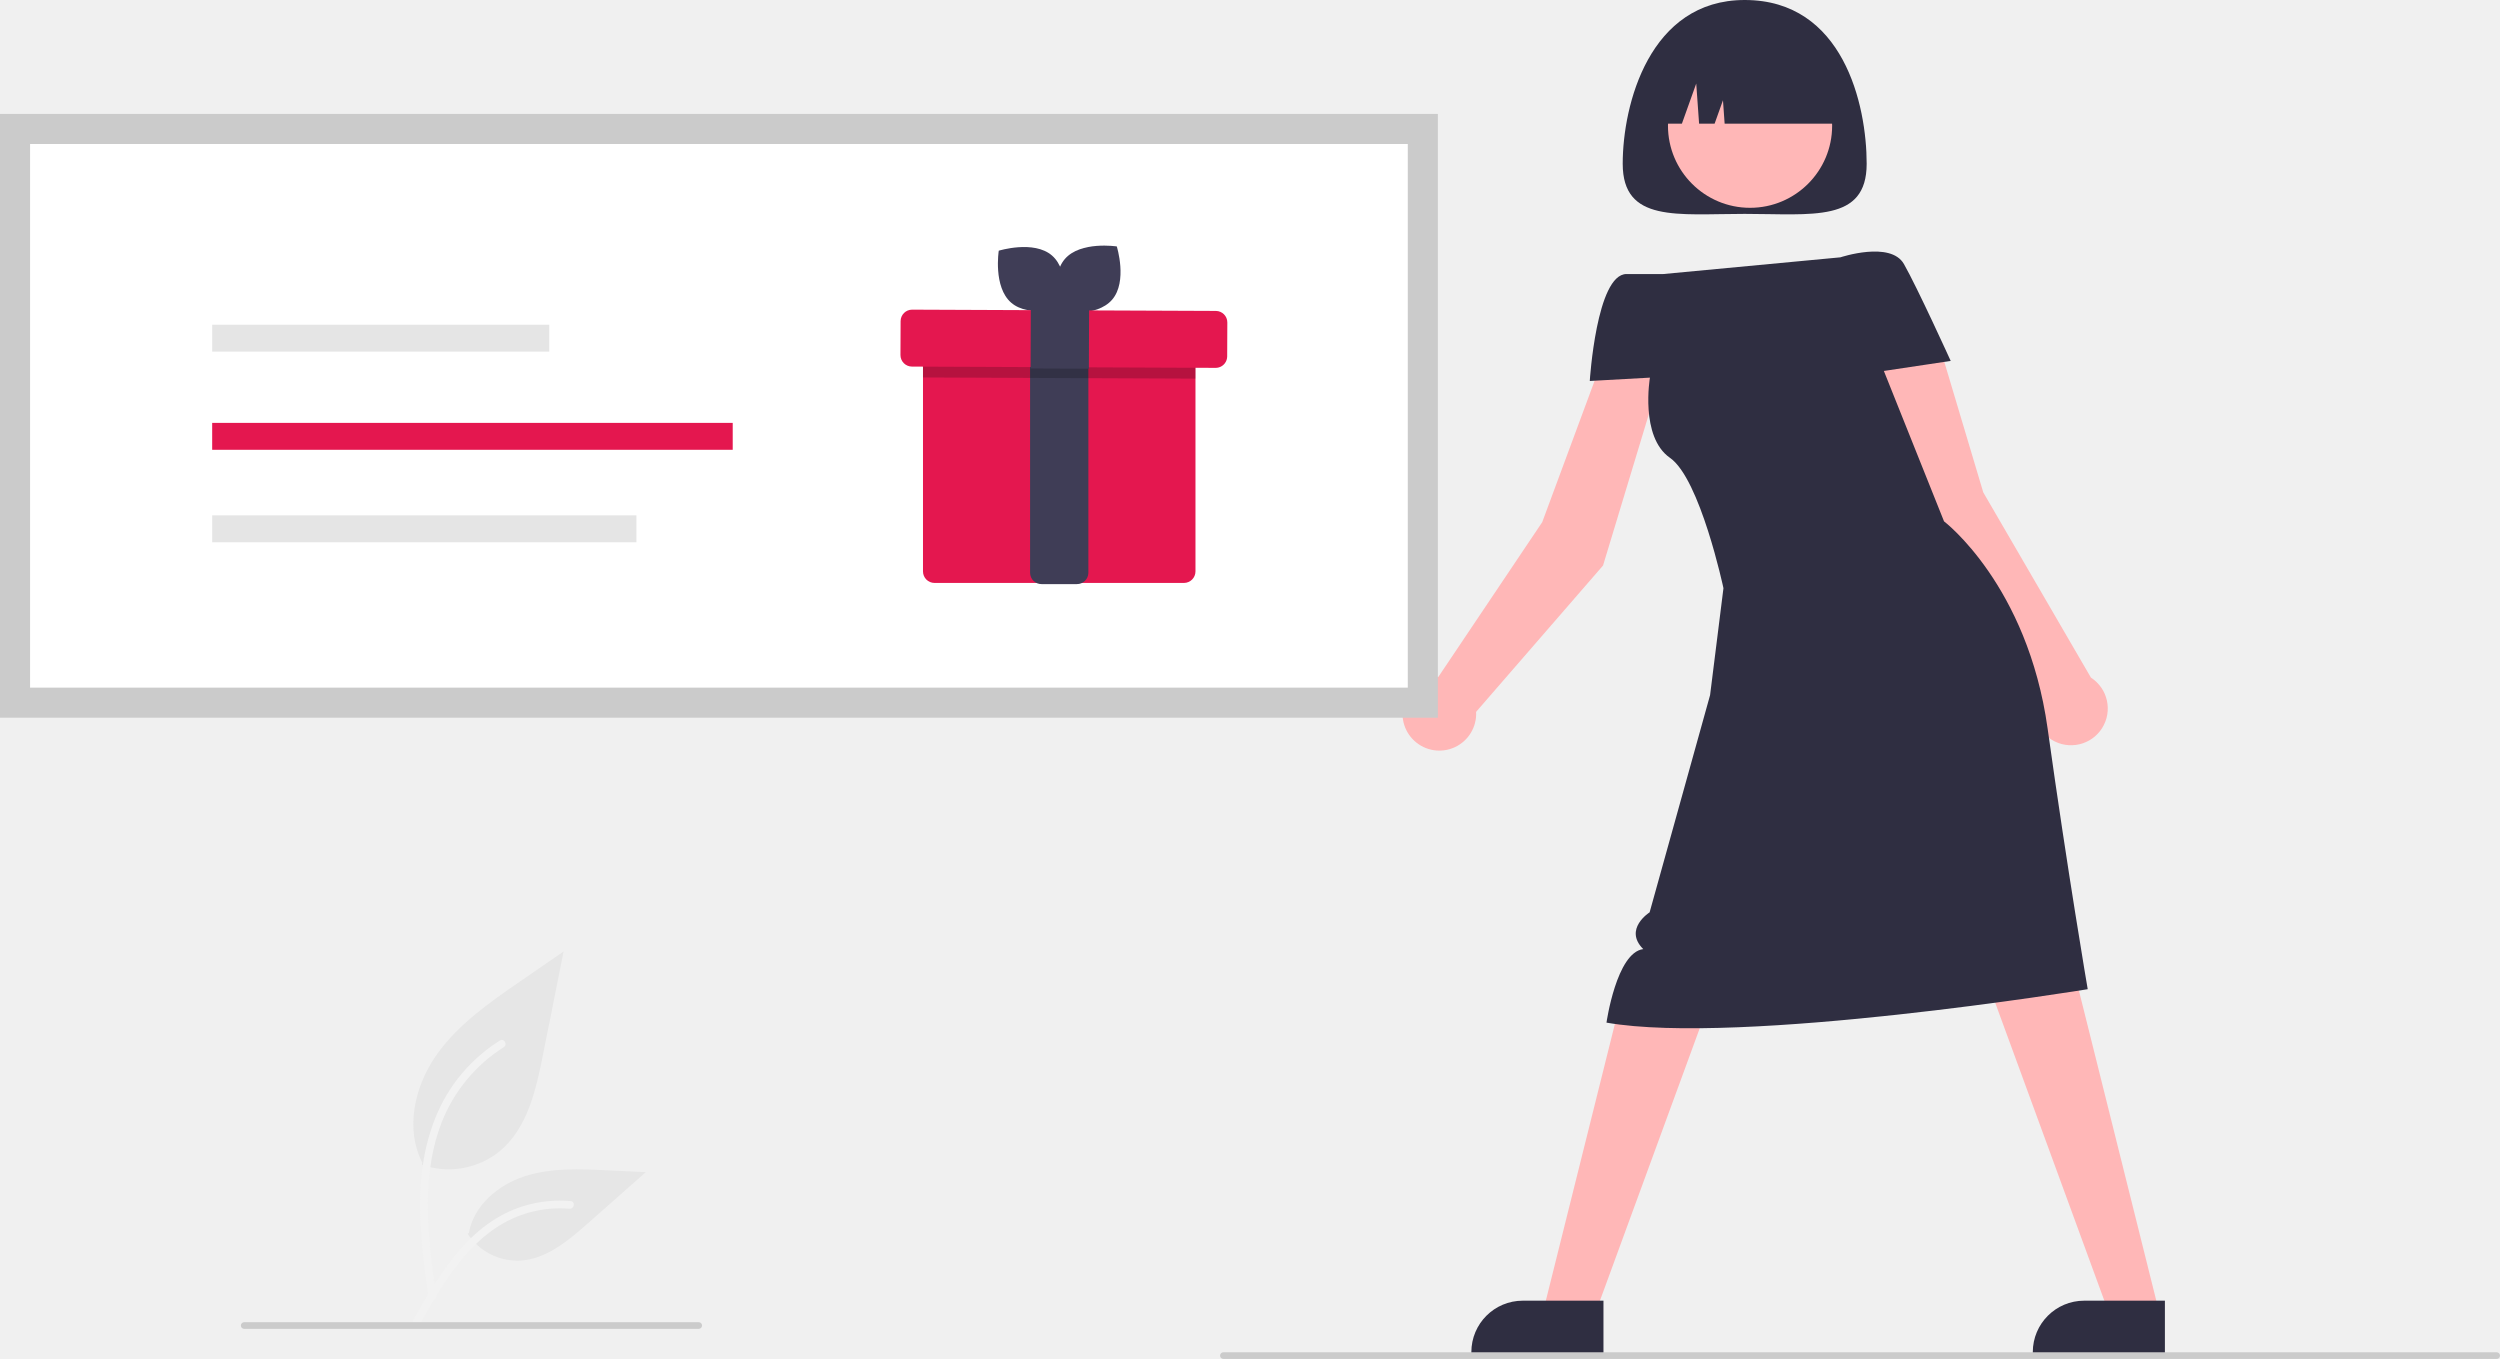
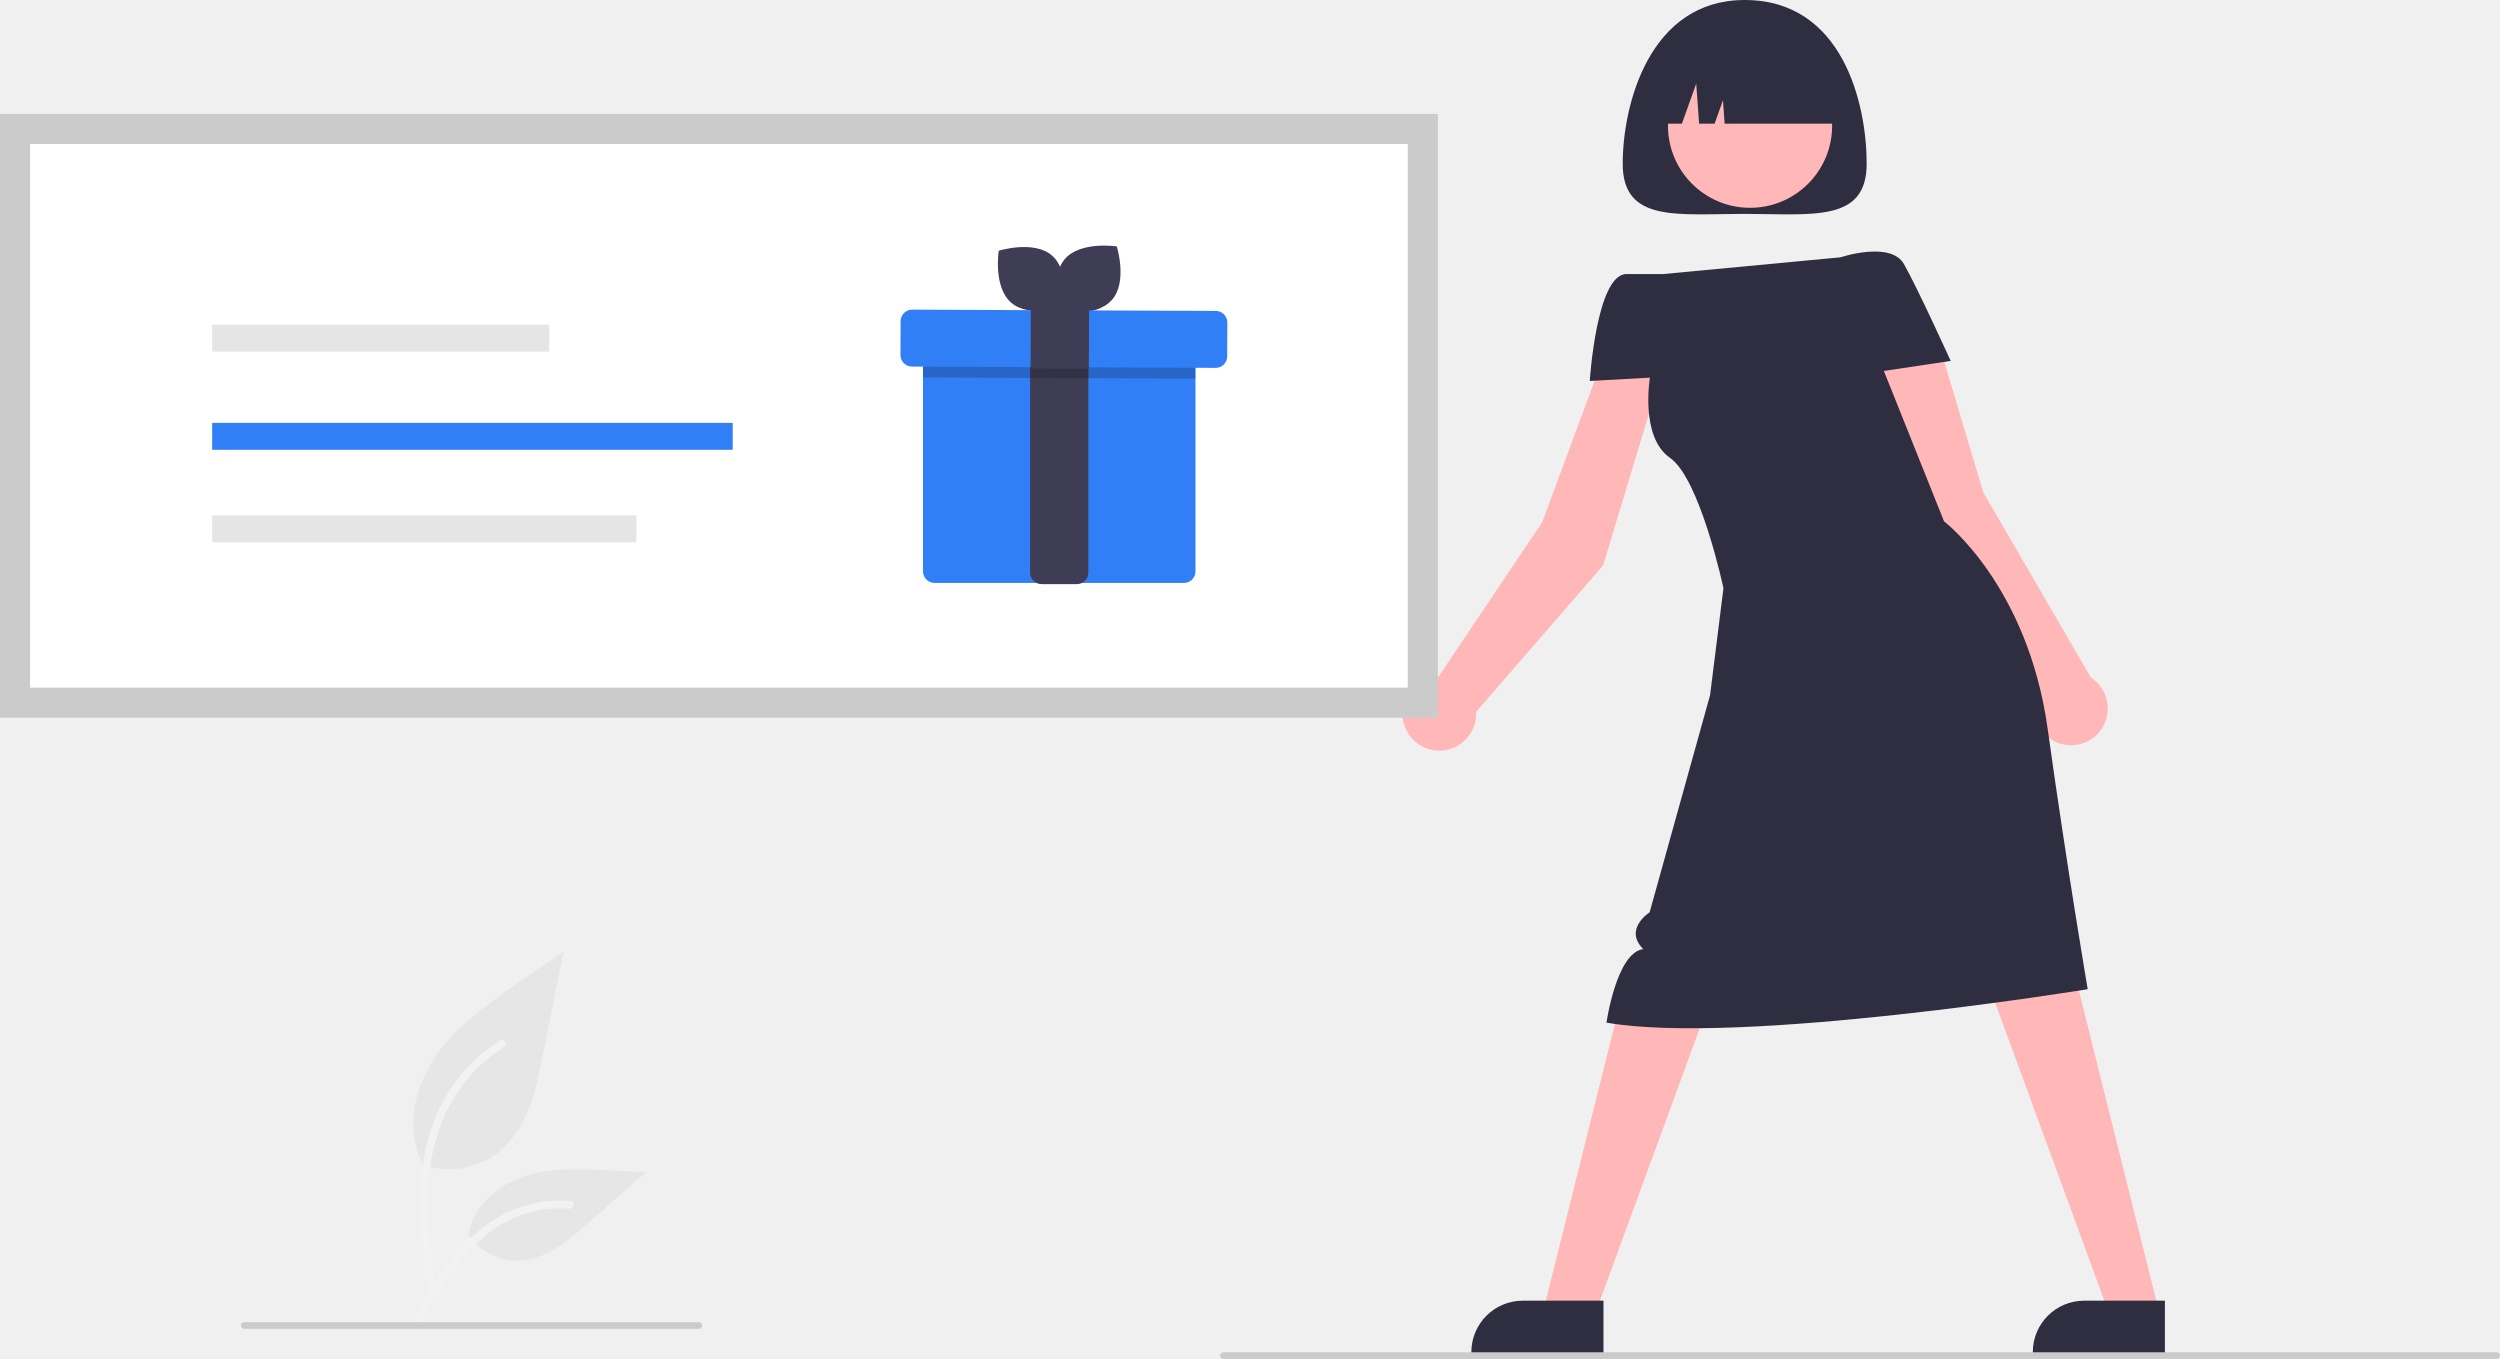
<svg xmlns="http://www.w3.org/2000/svg" data-name="Layer 1" width="748.075" height="406.64" viewBox="0 0 748.075 406.64">
  <path d="M723.49,356.927l-17.833-3.158-18.213,49.154-31.101,46.332a11.018,11.018,0,1,0,11.316,10.435l37.985-43.793Z" transform="translate(-225.9626 -246.6802)" fill="#ffb7b7" />
  <path d="M784.526,295.68c0,17.673-16.342,15-36.5,15s-36.5,2.673-36.5-15,7.982-49,36.5-49C777.526,246.68,784.526,278.007,784.526,295.68Z" transform="translate(-225.9626 -246.6802)" fill="#2f2e41" />
  <path d="M851.632,449.444l-32.212-55.417-15-50.228-18,2,14,60,35.858,47.181a10.995,10.995,0,1,0,15.354-3.536Z" transform="translate(-225.9626 -246.6802)" fill="#ffb7b7" />
  <polygon points="593.709 291 630.709 392 645.929 392 619.819 287.378 593.709 291" fill="#ffb7b7" />
  <polygon points="512.709 296.5 475.709 397.5 460.488 397.5 486.598 292.878 512.709 296.5" fill="#ffb7b7" />
  <path d="M776.671,323.68s15-5,19,2,14,29,14,29l-20,3,18,45s25,19,31,62,12,78,12,78-104,17-144,10c0,0,3-21,11-22-6-6,1.906-11,1.906-11l18.094-65,4-32s-6.967-32.723-16-39-6-24-6-24l-18,1s2-32,11-32h11Z" transform="translate(-225.9626 -246.6802)" fill="#2f2e41" />
  <path d="M873.767,651.77l-39.531-.001v-.5a15.387,15.387,0,0,1,15.386-15.386h.001l24.144.001Z" transform="translate(-225.9626 -246.6802)" fill="#2f2e41" />
  <path d="M705.767,651.77l-39.531-.001v-.5a15.387,15.387,0,0,1,15.386-15.386h.001l24.144.001Z" transform="translate(-225.9626 -246.6802)" fill="#2f2e41" />
  <circle cx="523.669" cy="37.622" r="24.561" fill="#ffb7b7" />
  <path d="M719.526,283.68v0H729.24l4.286-12,.857,12h4.643l2.5-7,.5,7h34.5v0a26,26,0,0,0-26-26h-5A26,26,0,0,0,719.526,283.68Z" transform="translate(-225.9626 -246.6802)" fill="#2f2e41" />
  <path d="M973.037,653.32h-381a1,1,0,0,1,0-2h381a1,1,0,1,1,0,2Z" transform="translate(-225.9626 -246.6802)" fill="#cbcbcb" />
  <rect id="b176a470-c9a0-4b19-a249-9749cef70ca2" data-name="Rectangle 75" y="34.091" width="430.252" height="180.671" fill="#cbcbcb" />
  <path d="M234.963,452.443h412.252V289.771h-412.252Z" transform="translate(-225.9626 -246.6802)" fill="#fff" />
-   <path d="M583.685,348.298v69.368a3.456,3.456,0,0,1-3.448,3.448H505.596a3.456,3.456,0,0,1-3.448-3.448V348.298a3.45,3.45,0,0,1,3.448-3.448h74.641A3.45,3.45,0,0,1,583.685,348.298Z" transform="translate(-225.9626 -246.6802)" fill="#e4174f" />
+   <path d="M583.685,348.298v69.368a3.456,3.456,0,0,1-3.448,3.448H505.596a3.456,3.456,0,0,1-3.448-3.448V348.298a3.45,3.45,0,0,1,3.448-3.448h74.641A3.45,3.45,0,0,1,583.685,348.298Z" transform="translate(-225.9626 -246.6802)" fill="#317ff7" />
  <path d="M548.189,421.463H537.642a3.408,3.408,0,0,1-3.448-3.359V346.147a3.408,3.408,0,0,1,3.448-3.359h10.547a3.408,3.408,0,0,1,3.448,3.359v71.957A3.408,3.408,0,0,1,548.189,421.463Z" transform="translate(-225.9626 -246.6802)" fill="#3f3d56" />
  <path d="M540.744,323.137c5.421,4.692,3.709,15.55,3.709,15.55s-10.5,3.251-15.921-1.441-3.709-15.55-3.709-15.55S535.323,318.445,540.744,323.137Z" transform="translate(-225.9626 -246.6802)" fill="#3f3d56" />
  <path d="M558.749,336.347c-4.675,5.435-15.538,3.758-15.538,3.758s-3.284-10.49,1.391-15.926,15.538-3.758,15.538-3.758S563.424,330.912,558.749,336.347Z" transform="translate(-225.9626 -246.6802)" fill="#3f3d56" />
  <path d="M583.685,348.298v11.679l-81.537-.345V348.298a3.45,3.45,0,0,1,3.448-3.448h74.641A3.45,3.45,0,0,1,583.685,348.298Z" transform="translate(-225.9626 -246.6802)" opacity="0.2" />
-   <path d="M592.465,355.398a3.444,3.444,0,0,1-2.755,1.358l-90.867-.381a3.448,3.448,0,0,1-3.434-3.462h0l.043-10.142a3.447,3.447,0,0,1,3.462-3.433h.001l90.867.381a3.448,3.448,0,0,1,3.434,3.462h0l-.043,10.141A3.429,3.429,0,0,1,592.465,355.398Z" transform="translate(-225.9626 -246.6802)" fill="#e4174f" />
+   <path d="M592.465,355.398a3.444,3.444,0,0,1-2.755,1.358l-90.867-.381a3.448,3.448,0,0,1-3.434-3.462h0l.043-10.142a3.447,3.447,0,0,1,3.462-3.433h.001l90.867.381a3.448,3.448,0,0,1,3.434,3.462h0l-.043,10.141A3.429,3.429,0,0,1,592.465,355.398Z" transform="translate(-225.9626 -246.6802)" fill="#317ff7" />
  <rect x="533.97" y="339.118" width="18.255" height="17.443" transform="translate(-32.87776 642.8585) rotate(-89.77043)" fill="#3f3d56" />
  <rect id="b0bfb71d-a32e-4f0c-b04f-06b3baf1791c" data-name="Rectangle 81" x="63.491" y="97.165" width="100.867" height="8.053" fill="#e5e5e5" />
-   <rect id="a096be4f-2cf6-461f-ae56-f8547c16e35b" data-name="Rectangle 82" x="63.491" y="126.539" width="155.761" height="8.053" fill="#e4174f" />
+   <rect id="a096be4f-2cf6-461f-ae56-f8547c16e35b" data-name="Rectangle 82" x="63.491" y="126.539" width="155.761" height="8.053" fill="#317ff7" />
  <rect id="be15e58f-5799-4307-babb-7d5595f0559e" data-name="Rectangle 83" x="63.491" y="154.212" width="126.942" height="8.053" fill="#e5e5e5" />
-   <path id="bb7b29b1-743f-4814-99e1-7130c517fe83-349" data-name="Path 438" d="M352.195,595.21A24.215,24.215,0,0,0,375.578,591.091c8.19-6.874,10.758-18.196,12.847-28.682l6.18-31.017-12.938,8.908c-9.305,6.406-18.818,13.019-25.26,22.298s-9.252,21.947-4.078,31.988" transform="translate(-225.9626 -246.6802)" fill="#e6e6e6" />
-   <path id="fed11345-5ecc-4699-9d2a-1ad58856fa3e-350" data-name="Path 439" d="M354.193,634.921c-1.628-11.864-3.304-23.881-2.159-35.872,1.015-10.649,4.264-21.049,10.878-29.579a49.206,49.206,0,0,1,12.625-11.44c1.262-.796,2.424,1.204,1.167,1.997A46.779,46.779,0,0,0,358.2,582.352c-4.029,10.246-4.675,21.416-3.982,32.3.419,6.582,1.311,13.121,2.206,19.653a1.198,1.198,0,0,1-.808,1.423,1.163,1.163,0,0,1-1.423-.808Z" transform="translate(-225.9626 -246.6802)" fill="#f2f2f2" />
-   <path id="a3dbae8e-6ba7-4728-9f88-d2b4a8de2cb7-351" data-name="Path 442" d="M365.914,615.884a17.825,17.825,0,0,0,15.531,8.019c7.864-.373,14.418-5.86,20.317-11.07l17.452-15.409-11.55-.553c-8.306-.398-16.827-.771-24.738,1.793s-15.208,8.726-16.654,16.915" transform="translate(-225.9626 -246.6802)" fill="#e6e6e6" />
-   <path id="b12c7aab-829f-433e-99e1-9b0624b941d5-352" data-name="Path 443" d="M349.59,641.74c7.84-13.871,16.932-29.288,33.181-34.216a37.026,37.026,0,0,1,13.955-1.441c1.482.128,1.112,2.412-.367,2.285a34.398,34.398,0,0,0-22.272,5.892c-6.28,4.275-11.17,10.218-15.308,16.519-2.535,3.861-4.806,7.884-7.076,11.903C350.978,643.967,348.856,643.04,349.59,641.74Z" transform="translate(-225.9626 -246.6802)" fill="#f2f2f2" />
+   <path id="bb7b29b1-743f-4814-99e1-7130c517fe83-130" data-name="Path 438" d="M352.195,595.21A24.215,24.215,0,0,0,375.578,591.091c8.19-6.874,10.758-18.196,12.847-28.682l6.18-31.017-12.938,8.908c-9.305,6.406-18.818,13.019-25.26,22.298s-9.252,21.947-4.078,31.988" transform="translate(-225.9626 -246.6802)" fill="#e6e6e6" />
+   <path id="fed11345-5ecc-4699-9d2a-1ad58856fa3e-131" data-name="Path 439" d="M354.193,634.921c-1.628-11.864-3.304-23.881-2.159-35.872,1.015-10.649,4.264-21.049,10.878-29.579a49.206,49.206,0,0,1,12.625-11.44c1.262-.796,2.424,1.204,1.167,1.997A46.779,46.779,0,0,0,358.2,582.352c-4.029,10.246-4.675,21.416-3.982,32.3.419,6.582,1.311,13.121,2.206,19.653a1.198,1.198,0,0,1-.808,1.423,1.163,1.163,0,0,1-1.423-.808Z" transform="translate(-225.9626 -246.6802)" fill="#f2f2f2" />
+   <path id="a3dbae8e-6ba7-4728-9f88-d2b4a8de2cb7-132" data-name="Path 442" d="M365.914,615.884a17.825,17.825,0,0,0,15.531,8.019c7.864-.373,14.418-5.86,20.317-11.07l17.452-15.409-11.55-.553c-8.306-.398-16.827-.771-24.738,1.793s-15.208,8.726-16.654,16.915" transform="translate(-225.9626 -246.6802)" fill="#e6e6e6" />
+   <path id="b12c7aab-829f-433e-99e1-9b0624b941d5-133" data-name="Path 443" d="M349.59,641.74c7.84-13.871,16.932-29.288,33.181-34.216a37.026,37.026,0,0,1,13.955-1.441c1.482.128,1.112,2.412-.367,2.285a34.398,34.398,0,0,0-22.272,5.892c-6.28,4.275-11.17,10.218-15.308,16.519-2.535,3.861-4.806,7.884-7.076,11.903C350.978,643.967,348.856,643.04,349.59,641.74Z" transform="translate(-225.9626 -246.6802)" fill="#f2f2f2" />
  <path d="M435.037,644.32h-136a1,1,0,1,1,0-2h136a1,1,0,0,1,0,2Z" transform="translate(-225.9626 -246.6802)" fill="#cbcbcb" />
</svg>
